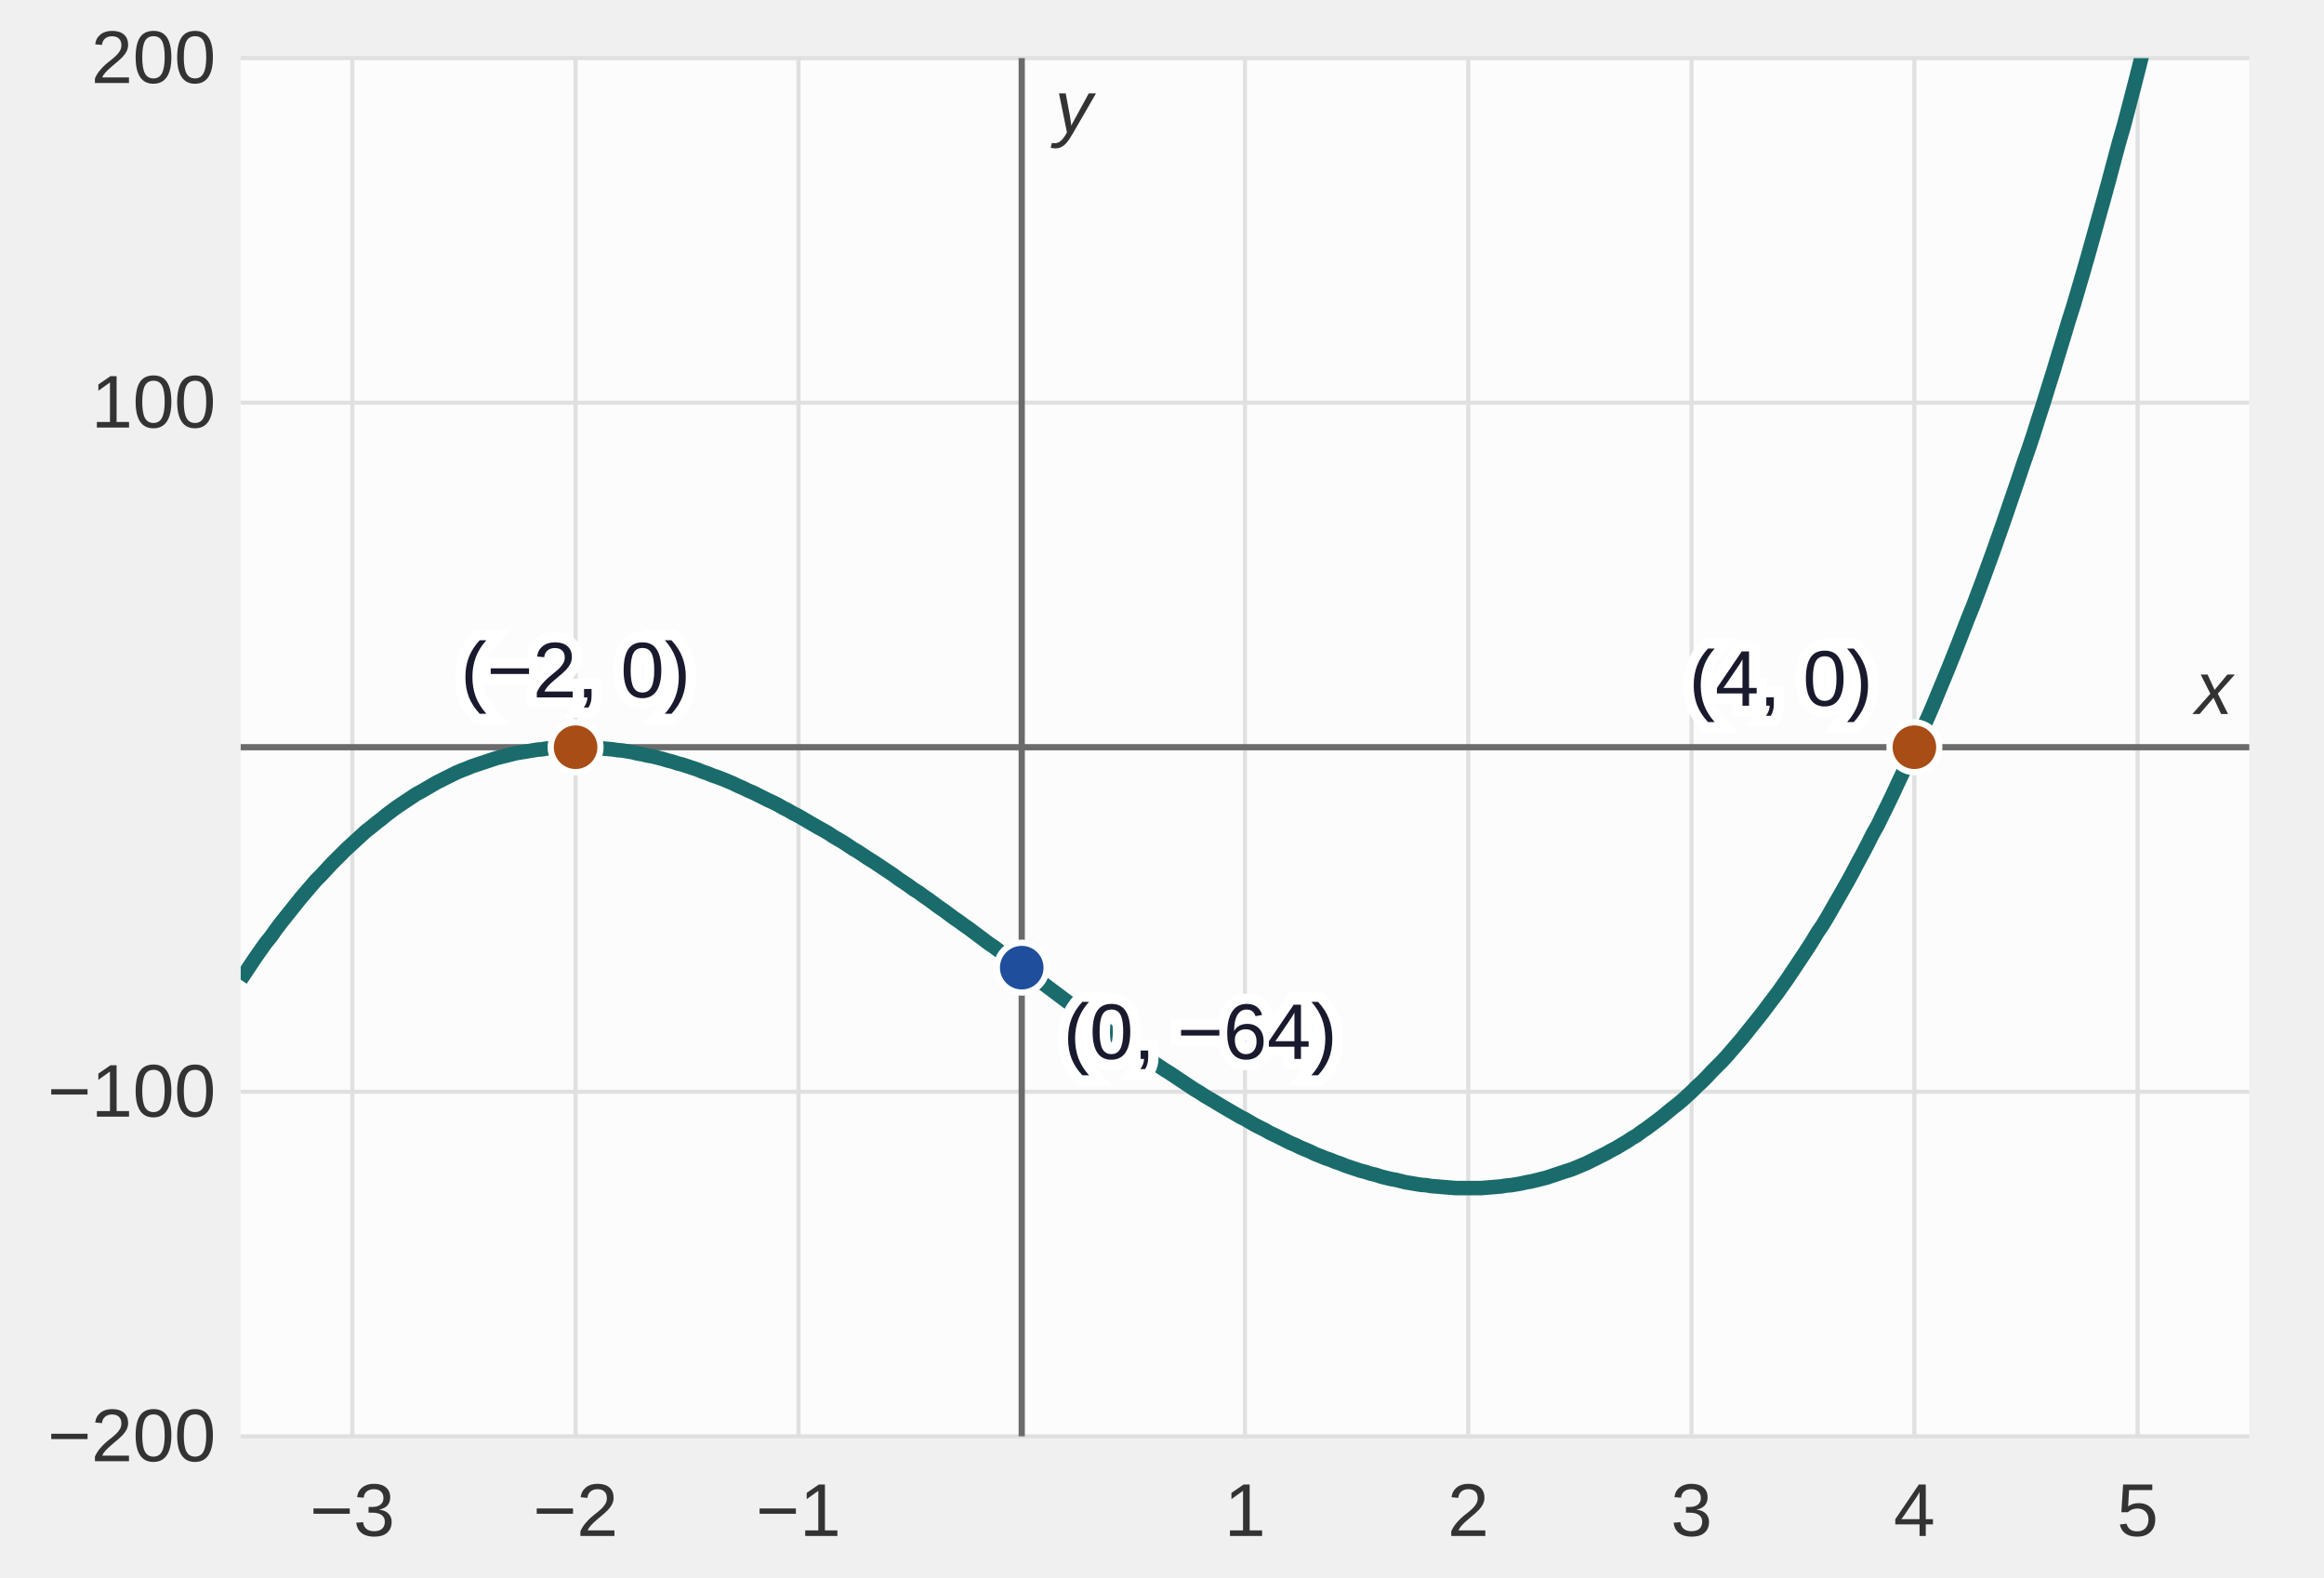
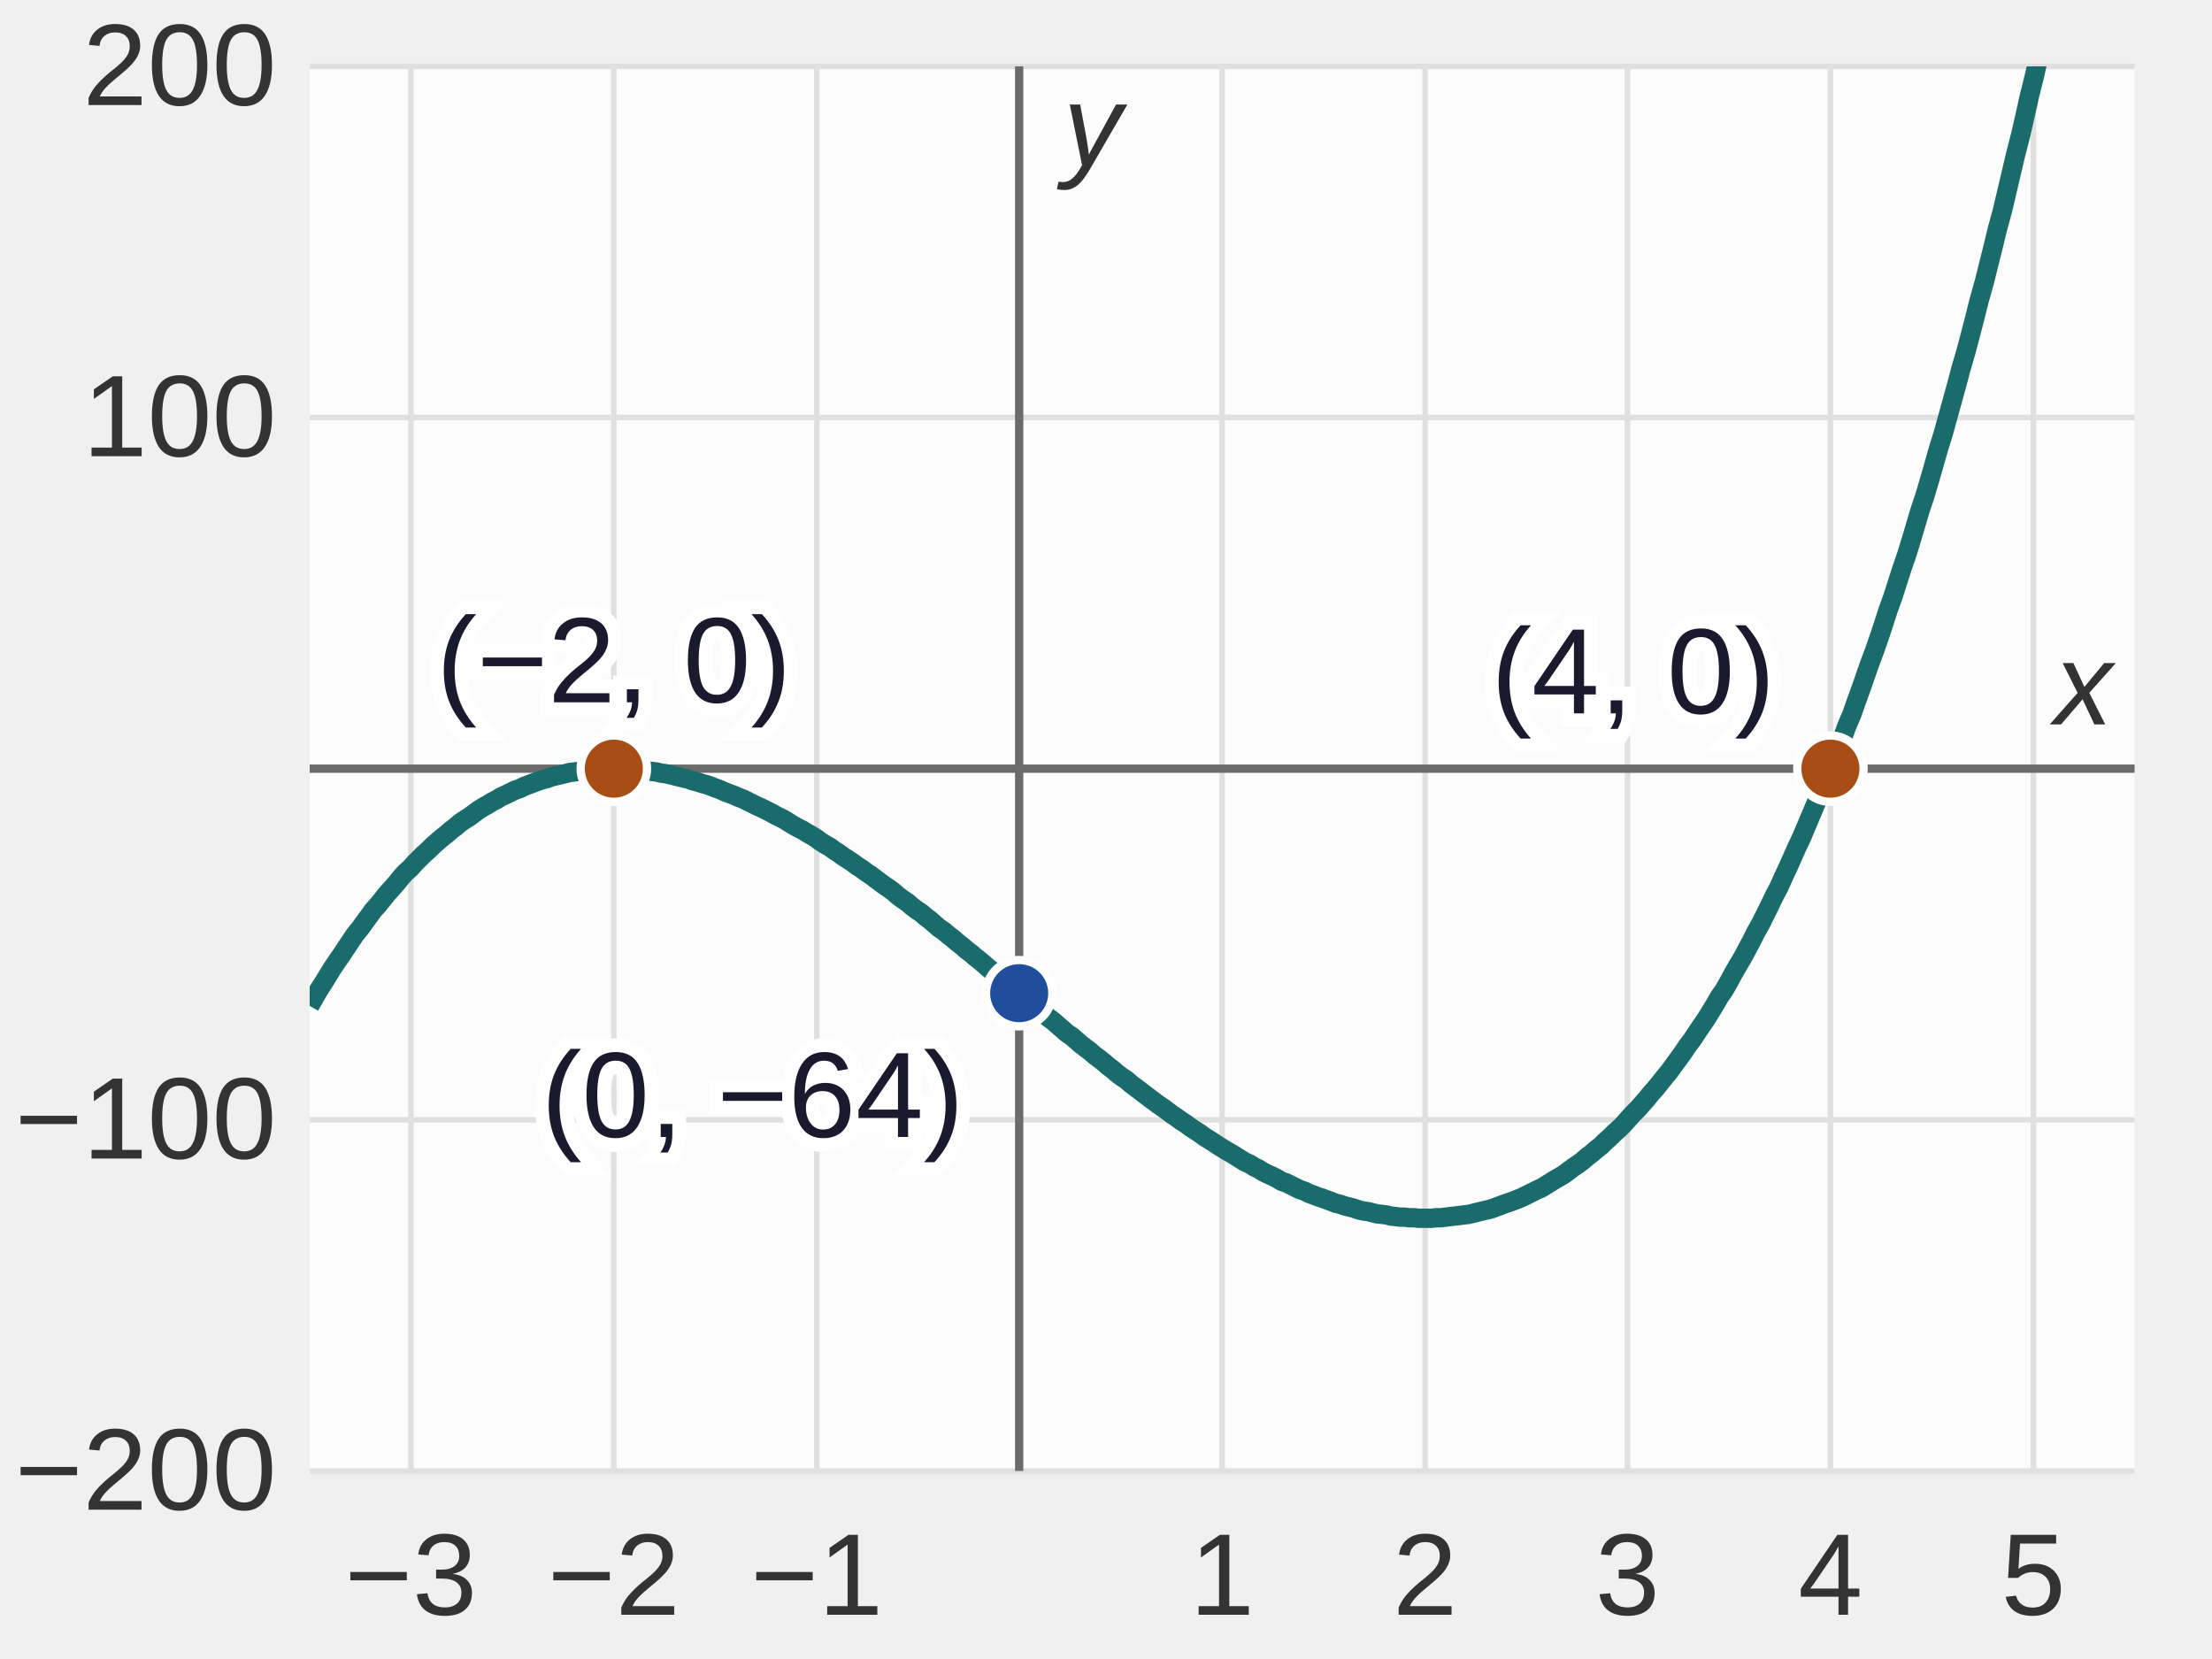
- <svg viewBox="0 0 560 380" font-family="Arial, Helvetica, sans-serif" font-size="18">
-   <rect x="58" y="14" width="484" height="332" fill="#fcfcfc" />
+ <svg viewBox="0 0 400 300" font-family="Arial, Helvetica, sans-serif" font-size="21">
+   <rect x="56" y="12" width="330" height="254" fill="#fcfcfc" />
  <g stroke="#e0e0e0" stroke-width="1">
-     <line x1="84.9" y1="14" x2="84.9" y2="346" />
-     <line x1="138.7" y1="14" x2="138.7" y2="346" />
-     <line x1="192.4" y1="14" x2="192.4" y2="346" />
-     <line x1="246.2" y1="14" x2="246.2" y2="346" />
-     <line x1="300.0" y1="14" x2="300.0" y2="346" />
-     <line x1="353.8" y1="14" x2="353.8" y2="346" />
-     <line x1="407.6" y1="14" x2="407.6" y2="346" />
-     <line x1="461.3" y1="14" x2="461.3" y2="346" />
-     <line x1="515.1" y1="14" x2="515.1" y2="346" />
-     <line x1="58" y1="346.0" x2="542" y2="346.0" />
-     <line x1="58" y1="263.0" x2="542" y2="263.0" />
-     <line x1="58" y1="180.0" x2="542" y2="180.0" />
-     <line x1="58" y1="97.0" x2="542" y2="97.0" />
-     <line x1="58" y1="14.0" x2="542" y2="14.0" />
+     <line x1="74.3" y1="12" x2="74.3" y2="266" />
+     <line x1="111.0" y1="12" x2="111.0" y2="266" />
+     <line x1="147.7" y1="12" x2="147.7" y2="266" />
+     <line x1="184.3" y1="12" x2="184.3" y2="266" />
+     <line x1="221.0" y1="12" x2="221.0" y2="266" />
+     <line x1="257.7" y1="12" x2="257.7" y2="266" />
+     <line x1="294.3" y1="12" x2="294.3" y2="266" />
+     <line x1="331.0" y1="12" x2="331.0" y2="266" />
+     <line x1="367.7" y1="12" x2="367.7" y2="266" />
+     <line x1="56" y1="266.0" x2="386" y2="266.0" />
+     <line x1="56" y1="202.5" x2="386" y2="202.5" />
+     <line x1="56" y1="139.0" x2="386" y2="139.0" />
+     <line x1="56" y1="75.5" x2="386" y2="75.5" />
+     <line x1="56" y1="12.0" x2="386" y2="12.0" />
  </g>
  <g stroke="#6b6b6b" stroke-width="1.5">
-     <line x1="58" y1="180.0" x2="542" y2="180.0" />
-     <line x1="246.2" y1="14" x2="246.2" y2="346" />
+     <line x1="56" y1="139.0" x2="386" y2="139.0" />
+     <line x1="184.3" y1="12" x2="184.3" y2="266" />
  </g>
  <g fill="#333" text-anchor="middle">
-     <text x="84.9" y="370">−3</text>
-     <text x="138.7" y="370">−2</text>
-     <text x="192.4" y="370">−1</text>
-     <text x="300.0" y="370">1</text>
-     <text x="353.8" y="370">2</text>
-     <text x="407.6" y="370">3</text>
-     <text x="461.3" y="370">4</text>
-     <text x="515.1" y="370">5</text>
+     <text x="74.3" y="292">−3</text>
+     <text x="111.0" y="292">−2</text>
+     <text x="147.7" y="292">−1</text>
+     <text x="221.0" y="292">1</text>
+     <text x="257.7" y="292">2</text>
+     <text x="294.3" y="292">3</text>
+     <text x="331.0" y="292">4</text>
+     <text x="367.7" y="292">5</text>
  </g>
  <g fill="#333" text-anchor="end">
-     <text x="52" y="352.0">−200</text>
-     <text x="52" y="269.0">−100</text>
-     <text x="52" y="103.0">100</text>
-     <text x="52" y="20.0">200</text>
+     <text x="50" y="273.0">−200</text>
+     <text x="50" y="209.5">−100</text>
+     <text x="50" y="82.5">100</text>
+     <text x="50" y="19.0">200</text>
  </g>
-   <text x="538" y="172.0" text-anchor="end" fill="#333" font-style="italic">x</text>
-   <text x="254.2" y="32" fill="#333" font-style="italic">y</text>
+   <text x="382" y="131.0" text-anchor="end" fill="#333" font-style="italic">x</text>
+   <text x="192.3" y="30" fill="#333" font-style="italic">y</text>
  <clipPath id="cmg3">
-     <rect x="58" y="14" width="484" height="332" />
+     <rect x="56" y="12" width="330" height="254" />
  </clipPath>
-   <polyline clip-path="url(#cmg3)" points="58.0,236.0 59.2,234.2 60.4,232.4 61.6,230.6 62.8,228.9 64.0,227.2 65.3,225.6 66.5,223.9 67.7,222.3 68.9,220.8 70.1,219.3 71.3,217.8 72.5,216.3 73.7,214.9 74.9,213.5 76.1,212.1 77.4,210.8 78.6,209.5 79.8,208.2 81.0,207.0 82.2,205.8 83.4,204.6 84.6,203.5 85.8,202.4 87.0,201.3 88.2,200.2 89.5,199.2 90.7,198.2 91.9,197.3 93.1,196.3 94.3,195.4 95.5,194.5 96.7,193.7 97.9,192.9 99.1,192.1 100.3,191.3 101.6,190.6 102.8,189.9 104.0,189.2 105.2,188.5 106.4,187.9 107.6,187.3 108.8,186.7 110.0,186.1 111.2,185.6 112.5,185.1 113.7,184.6 114.9,184.2 116.1,183.8 117.3,183.4 118.5,183.0 119.7,182.6 120.9,182.3 122.1,182.0 123.3,181.7 124.5,181.4 125.8,181.2 127.0,181.0 128.2,180.8 129.4,180.6 130.6,180.5 131.8,180.3 133.0,180.2 134.2,180.1 135.4,180.1 136.6,180.0 137.9,180.0 139.1,180.0 140.3,180.0 141.5,180.1 142.7,180.1 143.9,180.2 145.1,180.3 146.3,180.4 147.5,180.5 148.8,180.7 150.0,180.8 151.2,181.0 152.4,181.2 153.6,181.5 154.8,181.7 156.0,182.0 157.2,182.2 158.4,182.5 159.6,182.8 160.9,183.2 162.1,183.5 163.3,183.9 164.5,184.2 165.7,184.6 166.9,185.0 168.1,185.4 169.3,185.9 170.5,186.3 171.7,186.8 172.9,187.2 174.2,187.7 175.4,188.2 176.6,188.7 177.8,189.3 179.0,189.8 180.2,190.4 181.4,190.9 182.6,191.5 183.8,192.1 185.0,192.7 186.3,193.3 187.5,193.9 188.7,194.6 189.9,195.2 191.1,195.9 192.3,196.5 193.5,197.2 194.7,197.9 195.9,198.6 197.1,199.3 198.4,200.0 199.6,200.7 200.8,201.5 202.0,202.2 203.2,202.9 204.4,203.7 205.6,204.5 206.8,205.2 208.0,206.0 209.2,206.8 210.5,207.6 211.7,208.4 212.9,209.2 214.1,210.0 215.3,210.8 216.5,211.7 217.7,212.5 218.9,213.3 220.1,214.2 221.4,215.0 222.6,215.9 223.8,216.7 225.0,217.6 226.2,218.5 227.4,219.3 228.6,220.2 229.8,221.1 231.0,221.9 232.2,222.8 233.5,223.7 234.7,224.6 235.9,225.5 237.1,226.4 238.3,227.3 239.5,228.1 240.7,229.0 241.9,229.9 243.1,230.8 244.3,231.7 245.5,232.6 246.8,233.5 248.0,234.4 249.2,235.3 250.4,236.2 251.6,237.1 252.8,238.0 254.0,238.9 255.2,239.8 256.4,240.7 257.6,241.6 258.9,242.4 260.1,243.3 261.3,244.2 262.5,245.1 263.7,246.0 264.9,246.8 266.1,247.7 267.3,248.6 268.5,249.4 269.8,250.3 271.0,251.1 272.2,252.0 273.4,252.8 274.6,253.6 275.8,254.5 277.0,255.3 278.2,256.1 279.4,256.9 280.6,257.7 281.9,258.5 283.1,259.3 284.3,260.1 285.5,260.9 286.7,261.7 287.9,262.5 289.1,263.2 290.3,264.0 291.5,264.7 292.7,265.4 294.0,266.2 295.2,266.9 296.4,267.6 297.6,268.3 298.8,269.0 300.0,269.6 301.2,270.3 302.4,271.0 303.6,271.6 304.8,272.2 306.0,272.9 307.3,273.5 308.5,274.1 309.7,274.7 310.9,275.3 312.1,275.8 313.3,276.4 314.5,276.9 315.7,277.4 316.9,278.0 318.2,278.5 319.4,279.0 320.6,279.4 321.8,279.9 323.0,280.3 324.2,280.8 325.4,281.2 326.6,281.6 327.8,282.0 329.0,282.3 330.2,282.7 331.5,283.0 332.7,283.4 333.9,283.7 335.1,284.0 336.3,284.2 337.5,284.5 338.7,284.8 339.9,285.0 341.1,285.2 342.3,285.4 343.6,285.5 344.8,285.7 346.0,285.8 347.2,285.9 348.4,286.0 349.6,286.1 350.8,286.2 352.0,286.2 353.2,286.2 354.5,286.2 355.7,286.2 356.9,286.2 358.1,286.1 359.3,286.0 360.5,285.9 361.7,285.8 362.9,285.6 364.1,285.5 365.3,285.3 366.5,285.1 367.8,284.8 369.0,284.6 370.2,284.3 371.4,284.0 372.6,283.7 373.8,283.3 375.0,282.9 376.2,282.5 377.4,282.1 378.7,281.7 379.9,281.2 381.1,280.7 382.3,280.2 383.5,279.6 384.7,279.0 385.9,278.4 387.1,277.8 388.3,277.1 389.5,276.5 390.8,275.7 392.0,275.0 393.2,274.2 394.4,273.5 395.6,272.6 396.8,271.8 398.0,270.9 399.2,270.0 400.4,269.1 401.6,268.1 402.8,267.1 404.1,266.1 405.3,265.1 406.5,264.0 407.7,262.9 408.9,261.7 410.1,260.6 411.3,259.4 412.5,258.1 413.7,256.9 415.0,255.6 416.2,254.3 417.4,252.9 418.6,251.5 419.8,250.1 421.0,248.6 422.2,247.1 423.4,245.6 424.6,244.1 425.8,242.5 427.0,240.9 428.3,239.2 429.5,237.5 430.7,235.8 431.9,234.0 433.1,232.2 434.3,230.4 435.5,228.6 436.7,226.7 437.9,224.7 439.2,222.8 440.4,220.8 441.6,218.7 442.8,216.6 444.0,214.5 445.2,212.4 446.4,210.2 447.6,207.9 448.8,205.7 450.0,203.4 451.2,201.0 452.5,198.7 453.7,196.2 454.9,193.8 456.1,191.3 457.3,188.7 458.5,186.2 459.7,183.5 460.9,180.9 462.1,178.2 463.3,175.5 464.6,172.7 465.8,169.9 467.0,167.0 468.2,164.1 469.4,161.2 470.6,158.2 471.8,155.2 473.0,152.1 474.2,149.0 475.5,145.8 476.7,142.6 477.9,139.4 479.1,136.1 480.3,132.8 481.5,129.4 482.7,126.0 483.9,122.5 485.1,119.0 486.3,115.5 487.5,111.9 488.8,108.2 490.0,104.6 491.2,100.8 492.4,97.1 493.6,93.2 494.8,89.4 496.0,85.4 497.2,81.5 498.4,77.5 499.7,73.4 500.9,69.3 502.1,65.2 503.3,61.0 504.5,56.7 505.7,52.4 506.9,48.1 508.1,43.7 509.3,39.2 510.5,34.7 511.8,30.2 513.0,25.6 514.2,21.0 515.4,16.3 516.6,11.5 517.8,6.7 519.0,1.9 520.2,-3.0 521.4,-7.9 522.6,-12.9 523.8,-18.0 525.1,-23.1 526.3,-28.3 527.5,-33.5 528.7,-38.7 529.9,-44.0 531.1,-49.4 532.3,-54.8 533.5,-60.3 534.7,-65.8 536.0,-69.0 537.2,-69.0 538.4,-69.0 539.6,-69.0 540.8,-69.0 542.0,-69.0" fill="none" stroke="#1a6b6b" stroke-width="3.5" stroke-linejoin="round" />
-   <circle cx="138.7" cy="180.0" r="6" fill="#a84d16" stroke="#fff" stroke-width="1.5" />
-   <text x="138.7" y="168.0" text-anchor="middle" fill="#1a1a2e" font-size="19" paint-order="stroke" stroke="#fff" stroke-width="5">(−2, 0)</text>
-   <circle cx="461.3" cy="180.0" r="6" fill="#a84d16" stroke="#fff" stroke-width="1.5" />
-   <text x="451.3" y="170.0" text-anchor="end" fill="#1a1a2e" font-size="19" paint-order="stroke" stroke="#fff" stroke-width="5">(4, 0)</text>
-   <circle cx="246.2" cy="233.1" r="6" fill="#1f4e9c" stroke="#fff" stroke-width="1.5" />
-   <text x="256.2" y="255.1" text-anchor="start" fill="#1a1a2e" font-size="19" paint-order="stroke" stroke="#fff" stroke-width="5">(0, −64)</text>
+   <polyline clip-path="url(#cmg3)" points="56.0,181.9 56.8,180.5 57.6,179.1 58.5,177.7 59.3,176.4 60.1,175.1 60.9,173.9 61.8,172.6 62.6,171.4 63.4,170.2 64.2,169.0 65.1,167.9 65.9,166.8 66.7,165.7 67.5,164.6 68.4,163.6 69.2,162.6 70.0,161.6 70.9,160.6 71.7,159.7 72.5,158.7 73.3,157.8 74.2,157.0 75.0,156.1 75.8,155.3 76.6,154.5 77.5,153.7 78.3,152.9 79.1,152.2 79.9,151.5 80.8,150.8 81.6,150.1 82.4,149.5 83.2,148.8 84.1,148.2 84.9,147.7 85.7,147.1 86.5,146.5 87.3,146.0 88.2,145.5 89.0,145.0 89.8,144.6 90.6,144.1 91.5,143.7 92.3,143.3 93.1,142.9 94.0,142.6 94.8,142.2 95.6,141.9 96.4,141.6 97.2,141.3 98.1,141.0 98.9,140.8 99.7,140.5 100.5,140.3 101.4,140.1 102.2,139.9 103.0,139.7 103.8,139.6 104.7,139.5 105.5,139.4 106.3,139.3 107.2,139.2 108.0,139.1 108.8,139.1 109.6,139.0 110.5,139.0 111.3,139.0 112.1,139.0 112.9,139.0 113.8,139.1 114.6,139.1 115.4,139.2 116.2,139.3 117.0,139.4 117.9,139.5 118.7,139.6 119.5,139.8 120.3,139.9 121.2,140.1 122.0,140.3 122.8,140.5 123.6,140.7 124.5,140.9 125.3,141.2 126.1,141.4 127.0,141.7 127.8,141.9 128.6,142.2 129.4,142.5 130.2,142.8 131.1,143.2 131.9,143.5 132.7,143.8 133.6,144.2 134.4,144.5 135.2,144.9 136.0,145.3 136.8,145.7 137.7,146.1 138.5,146.5 139.3,146.9 140.2,147.4 141.0,147.8 141.8,148.2 142.6,148.7 143.4,149.2 144.3,149.7 145.1,150.1 145.9,150.6 146.8,151.1 147.6,151.6 148.4,152.2 149.2,152.7 150.1,153.2 150.9,153.8 151.7,154.3 152.5,154.9 153.3,155.4 154.2,156.0 155.0,156.6 155.8,157.1 156.6,157.7 157.5,158.3 158.3,158.9 159.1,159.5 159.9,160.1 160.8,160.7 161.6,161.3 162.4,162.0 163.2,162.6 164.1,163.2 164.9,163.9 165.7,164.5 166.6,165.1 167.4,165.8 168.2,166.4 169.0,167.1 169.8,167.8 170.7,168.4 171.5,169.1 172.3,169.7 173.1,170.4 174.0,171.1 174.8,171.8 175.6,172.4 176.4,173.1 177.3,173.8 178.1,174.5 178.9,175.2 179.8,175.8 180.6,176.5 181.4,177.2 182.2,177.9 183.1,178.6 183.9,179.3 184.7,179.9 185.5,180.6 186.3,181.3 187.2,182.0 188.0,182.7 188.8,183.4 189.7,184.1 190.5,184.7 191.3,185.4 192.1,186.1 192.9,186.8 193.8,187.4 194.6,188.1 195.4,188.8 196.3,189.5 197.1,190.1 197.9,190.8 198.7,191.4 199.6,192.1 200.4,192.8 201.2,193.4 202.0,194.1 202.8,194.7 203.7,195.3 204.5,196.0 205.3,196.6 206.1,197.2 207.0,197.9 207.8,198.5 208.6,199.1 209.4,199.7 210.3,200.3 211.1,200.9 211.9,201.5 212.8,202.1 213.6,202.7 214.4,203.2 215.2,203.8 216.1,204.4 216.9,204.9 217.7,205.5 218.5,206.0 219.3,206.5 220.2,207.1 221.0,207.6 221.8,208.1 222.7,208.6 223.5,209.1 224.3,209.6 225.1,210.1 226.0,210.5 226.8,211.0 227.6,211.4 228.4,211.9 229.2,212.3 230.1,212.7 230.9,213.1 231.7,213.6 232.6,213.9 233.4,214.3 234.2,214.7 235.0,215.1 235.9,215.4 236.7,215.8 237.5,216.1 238.3,216.4 239.2,216.7 240.0,217.0 240.8,217.3 241.6,217.6 242.4,217.8 243.3,218.1 244.1,218.3 244.9,218.5 245.7,218.8 246.6,219.0 247.4,219.1 248.2,219.3 249.0,219.5 249.9,219.6 250.7,219.7 251.5,219.9 252.4,220.0 253.2,220.1 254.0,220.1 254.8,220.2 255.7,220.2 256.5,220.3 257.3,220.3 258.1,220.3 258.9,220.3 259.8,220.2 260.6,220.2 261.4,220.1 262.2,220.0 263.1,219.9 263.9,219.8 264.7,219.7 265.6,219.6 266.4,219.4 267.2,219.2 268.0,219.0 268.9,218.8 269.7,218.6 270.5,218.3 271.3,218.0 272.1,217.7 273.0,217.4 273.8,217.1 274.6,216.8 275.5,216.4 276.3,216.0 277.1,215.6 277.9,215.2 278.8,214.8 279.6,214.3 280.4,213.8 281.2,213.3 282.1,212.8 282.9,212.3 283.7,211.7 284.5,211.1 285.4,210.5 286.2,209.9 287.0,209.2 287.8,208.6 288.6,207.9 289.5,207.2 290.3,206.4 291.1,205.7 291.9,204.9 292.8,204.1 293.6,203.3 294.4,202.4 295.2,201.5 296.1,200.6 296.9,199.7 297.7,198.8 298.5,197.8 299.4,196.8 300.2,195.8 301.0,194.8 301.9,193.7 302.7,192.6 303.5,191.5 304.3,190.4 305.1,189.2 306.0,188.0 306.8,186.8 307.6,185.6 308.5,184.3 309.3,183.0 310.1,181.7 310.9,180.3 311.8,179.0 312.6,177.6 313.4,176.1 314.2,174.7 315.1,173.2 315.9,171.7 316.7,170.2 317.5,168.6 318.4,167.0 319.2,165.4 320.0,163.8 320.8,162.1 321.7,160.4 322.5,158.6 323.3,156.9 324.1,155.1 324.9,153.3 325.8,151.4 326.6,149.5 327.4,147.6 328.2,145.7 329.1,143.7 329.9,141.7 330.7,139.7 331.6,137.6 332.4,135.5 333.2,133.4 334.0,131.2 334.9,129.1 335.7,126.8 336.5,124.6 337.3,122.3 338.1,120.0 339.0,117.6 339.8,115.3 340.6,112.9 341.4,110.4 342.3,107.9 343.1,105.4 343.9,102.9 344.8,100.3 345.6,97.7 346.4,95.0 347.2,92.3 348.1,89.6 348.9,86.9 349.7,84.1 350.5,81.3 351.4,78.4 352.2,75.5 353.0,72.6 353.8,69.7 354.6,66.7 355.5,63.6 356.3,60.6 357.1,57.5 357.9,54.3 358.8,51.1 359.6,47.9 360.4,44.7 361.2,41.4 362.1,38.1 362.9,34.7 363.7,31.3 364.5,27.9 365.4,24.4 366.2,20.9 367.0,17.3 367.9,13.7 368.7,10.1 369.5,6.4 370.3,2.7 371.2,-1.0 372.0,-4.8 372.8,-8.6 373.6,-12.5 374.5,-16.4 375.3,-20.3 376.1,-24.3 376.9,-28.3 377.8,-32.4 378.6,-36.5 379.4,-40.7 380.2,-44.8 381.1,-49.1 381.9,-51.5 382.7,-51.5 383.5,-51.5 384.4,-51.5 385.2,-51.5 386.0,-51.5" fill="none" stroke="#1a6b6b" stroke-width="3.5" stroke-linejoin="round" />
+   <circle cx="111.0" cy="139.0" r="6" fill="#a84d16" stroke="#fff" stroke-width="1.5" />
+   <text x="111.0" y="127.0" text-anchor="middle" fill="#1a1a2e" font-size="22" paint-order="stroke" stroke="#fff" stroke-width="5">(−2, 0)</text>
+   <circle cx="331.0" cy="139.0" r="6" fill="#a84d16" stroke="#fff" stroke-width="1.5" />
+   <text x="321.0" y="129.0" text-anchor="end" fill="#1a1a2e" font-size="22" paint-order="stroke" stroke="#fff" stroke-width="5">(4, 0)</text>
+   <circle cx="184.3" cy="179.6" r="6" fill="#1f4e9c" stroke="#fff" stroke-width="1.5" />
+   <text x="174.3" y="205.6" text-anchor="end" fill="#1a1a2e" font-size="22" paint-order="stroke" stroke="#fff" stroke-width="5">(0, −64)</text>
</svg>
